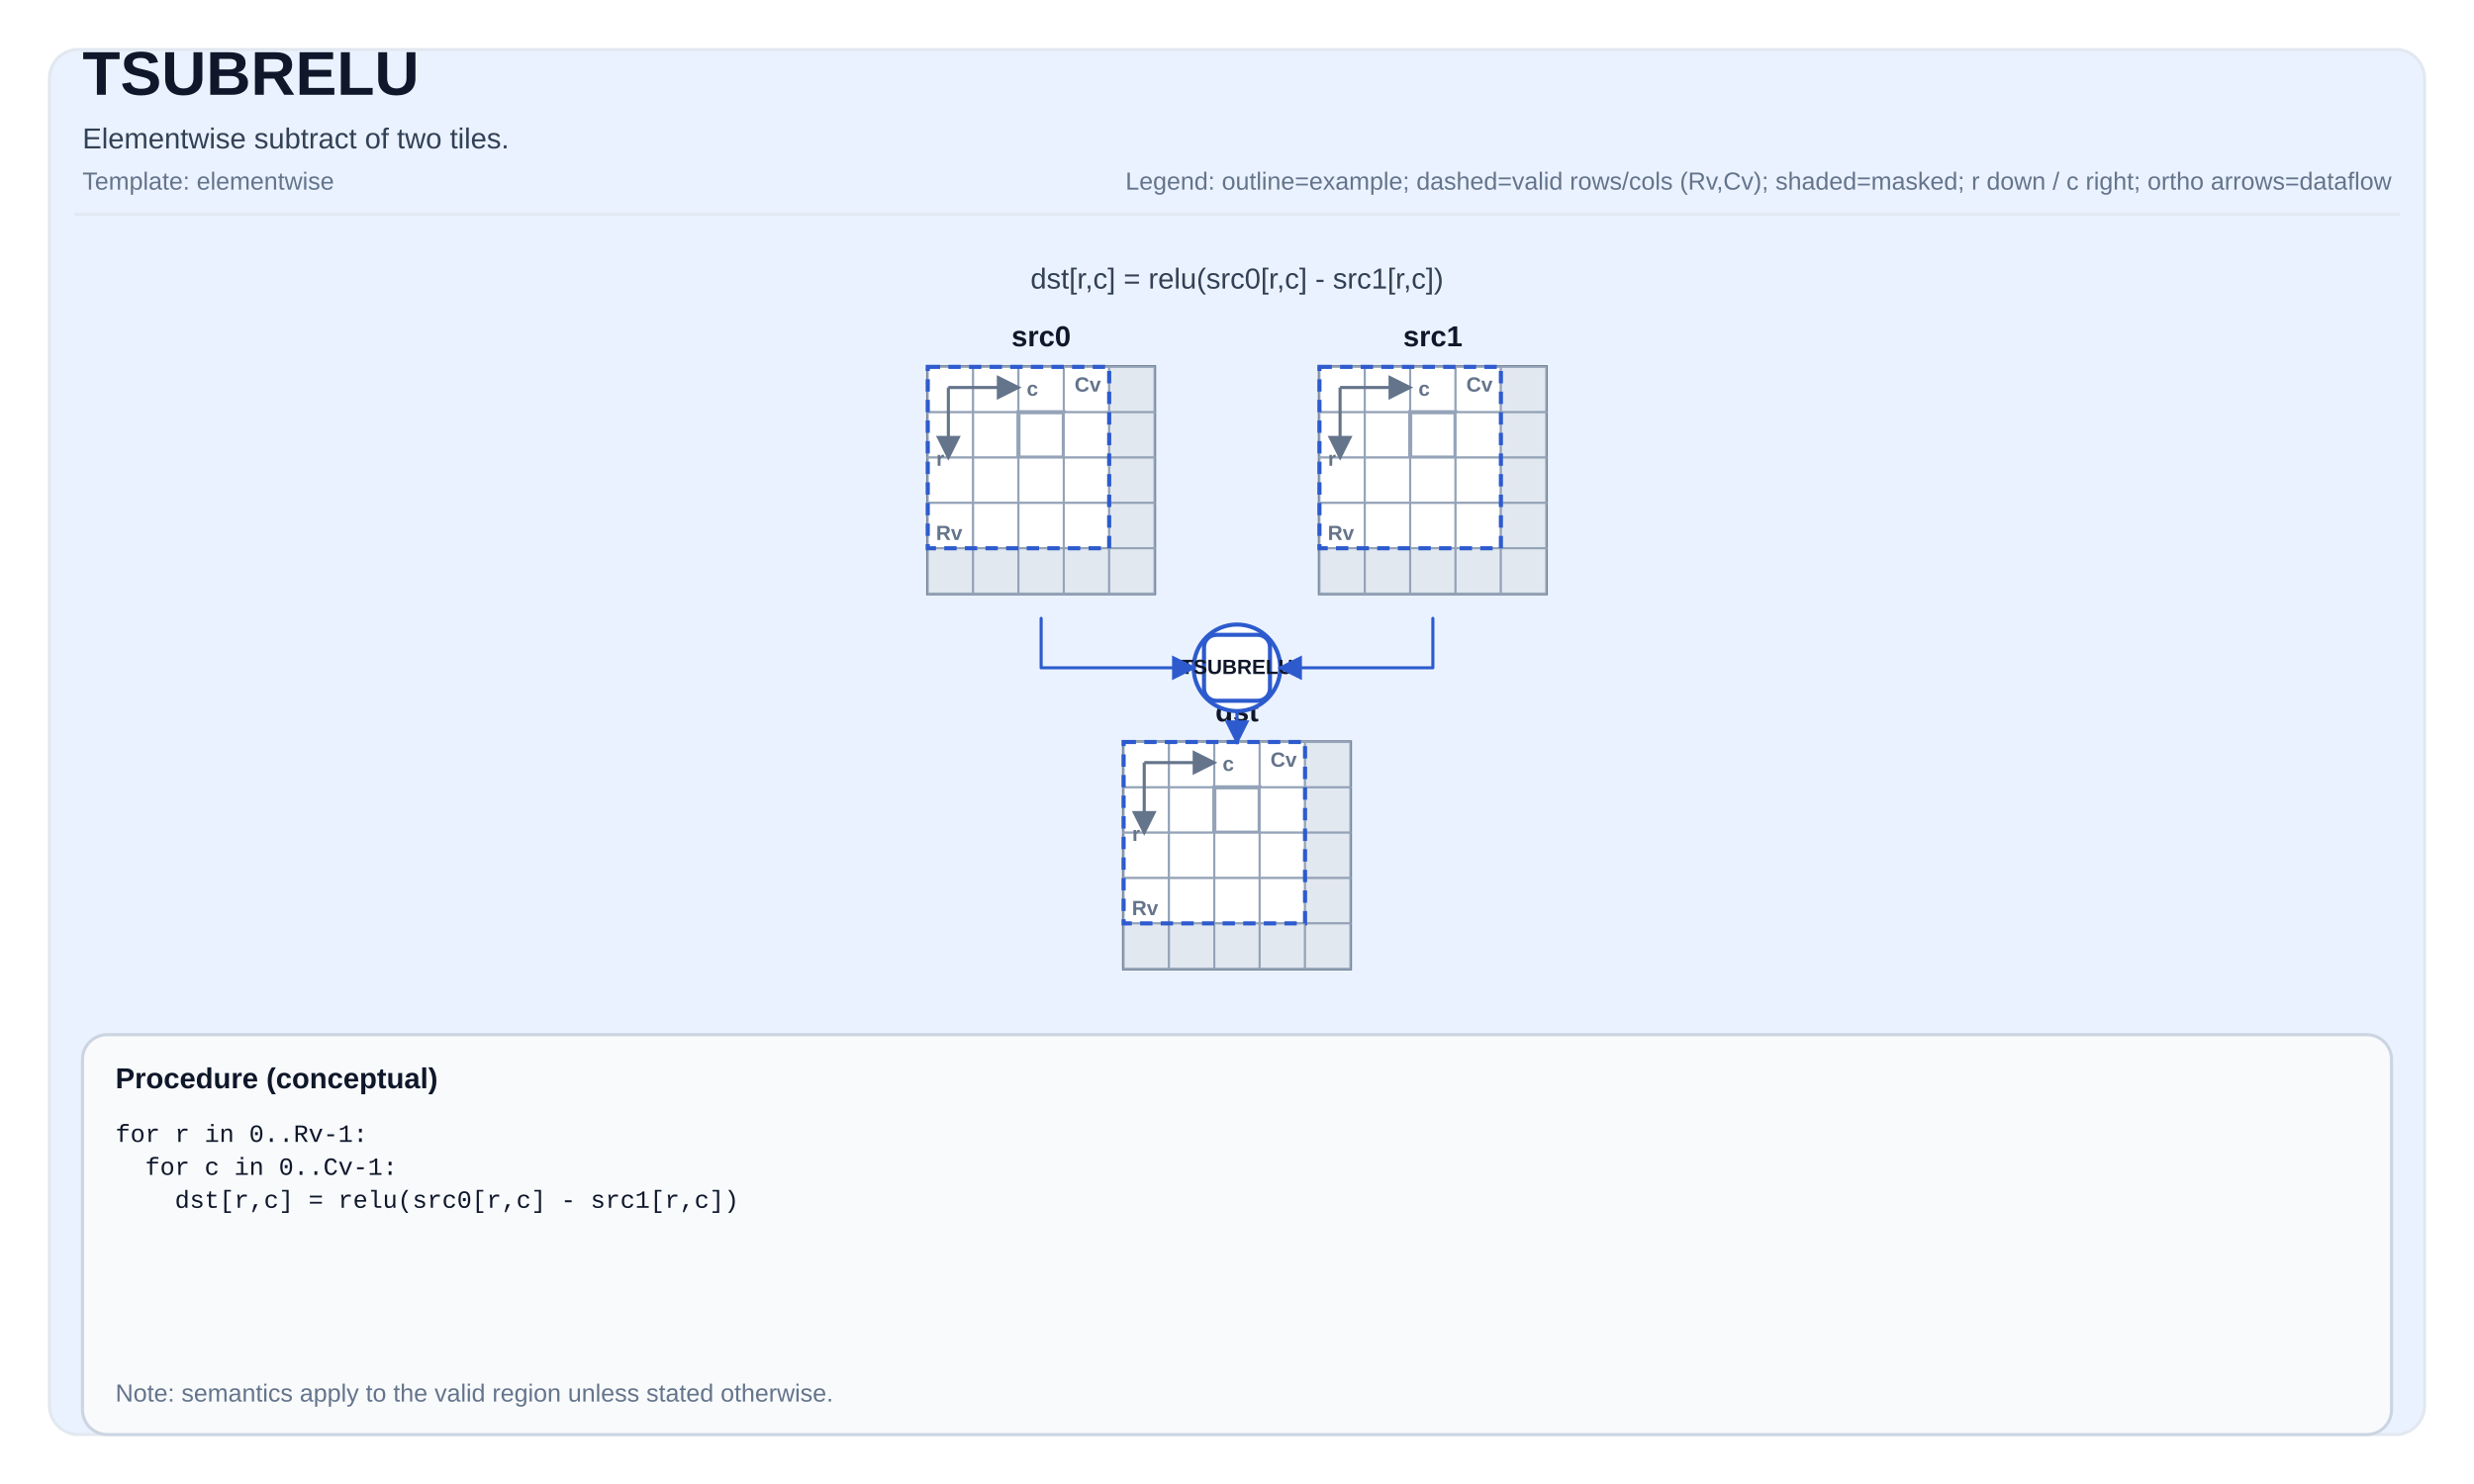
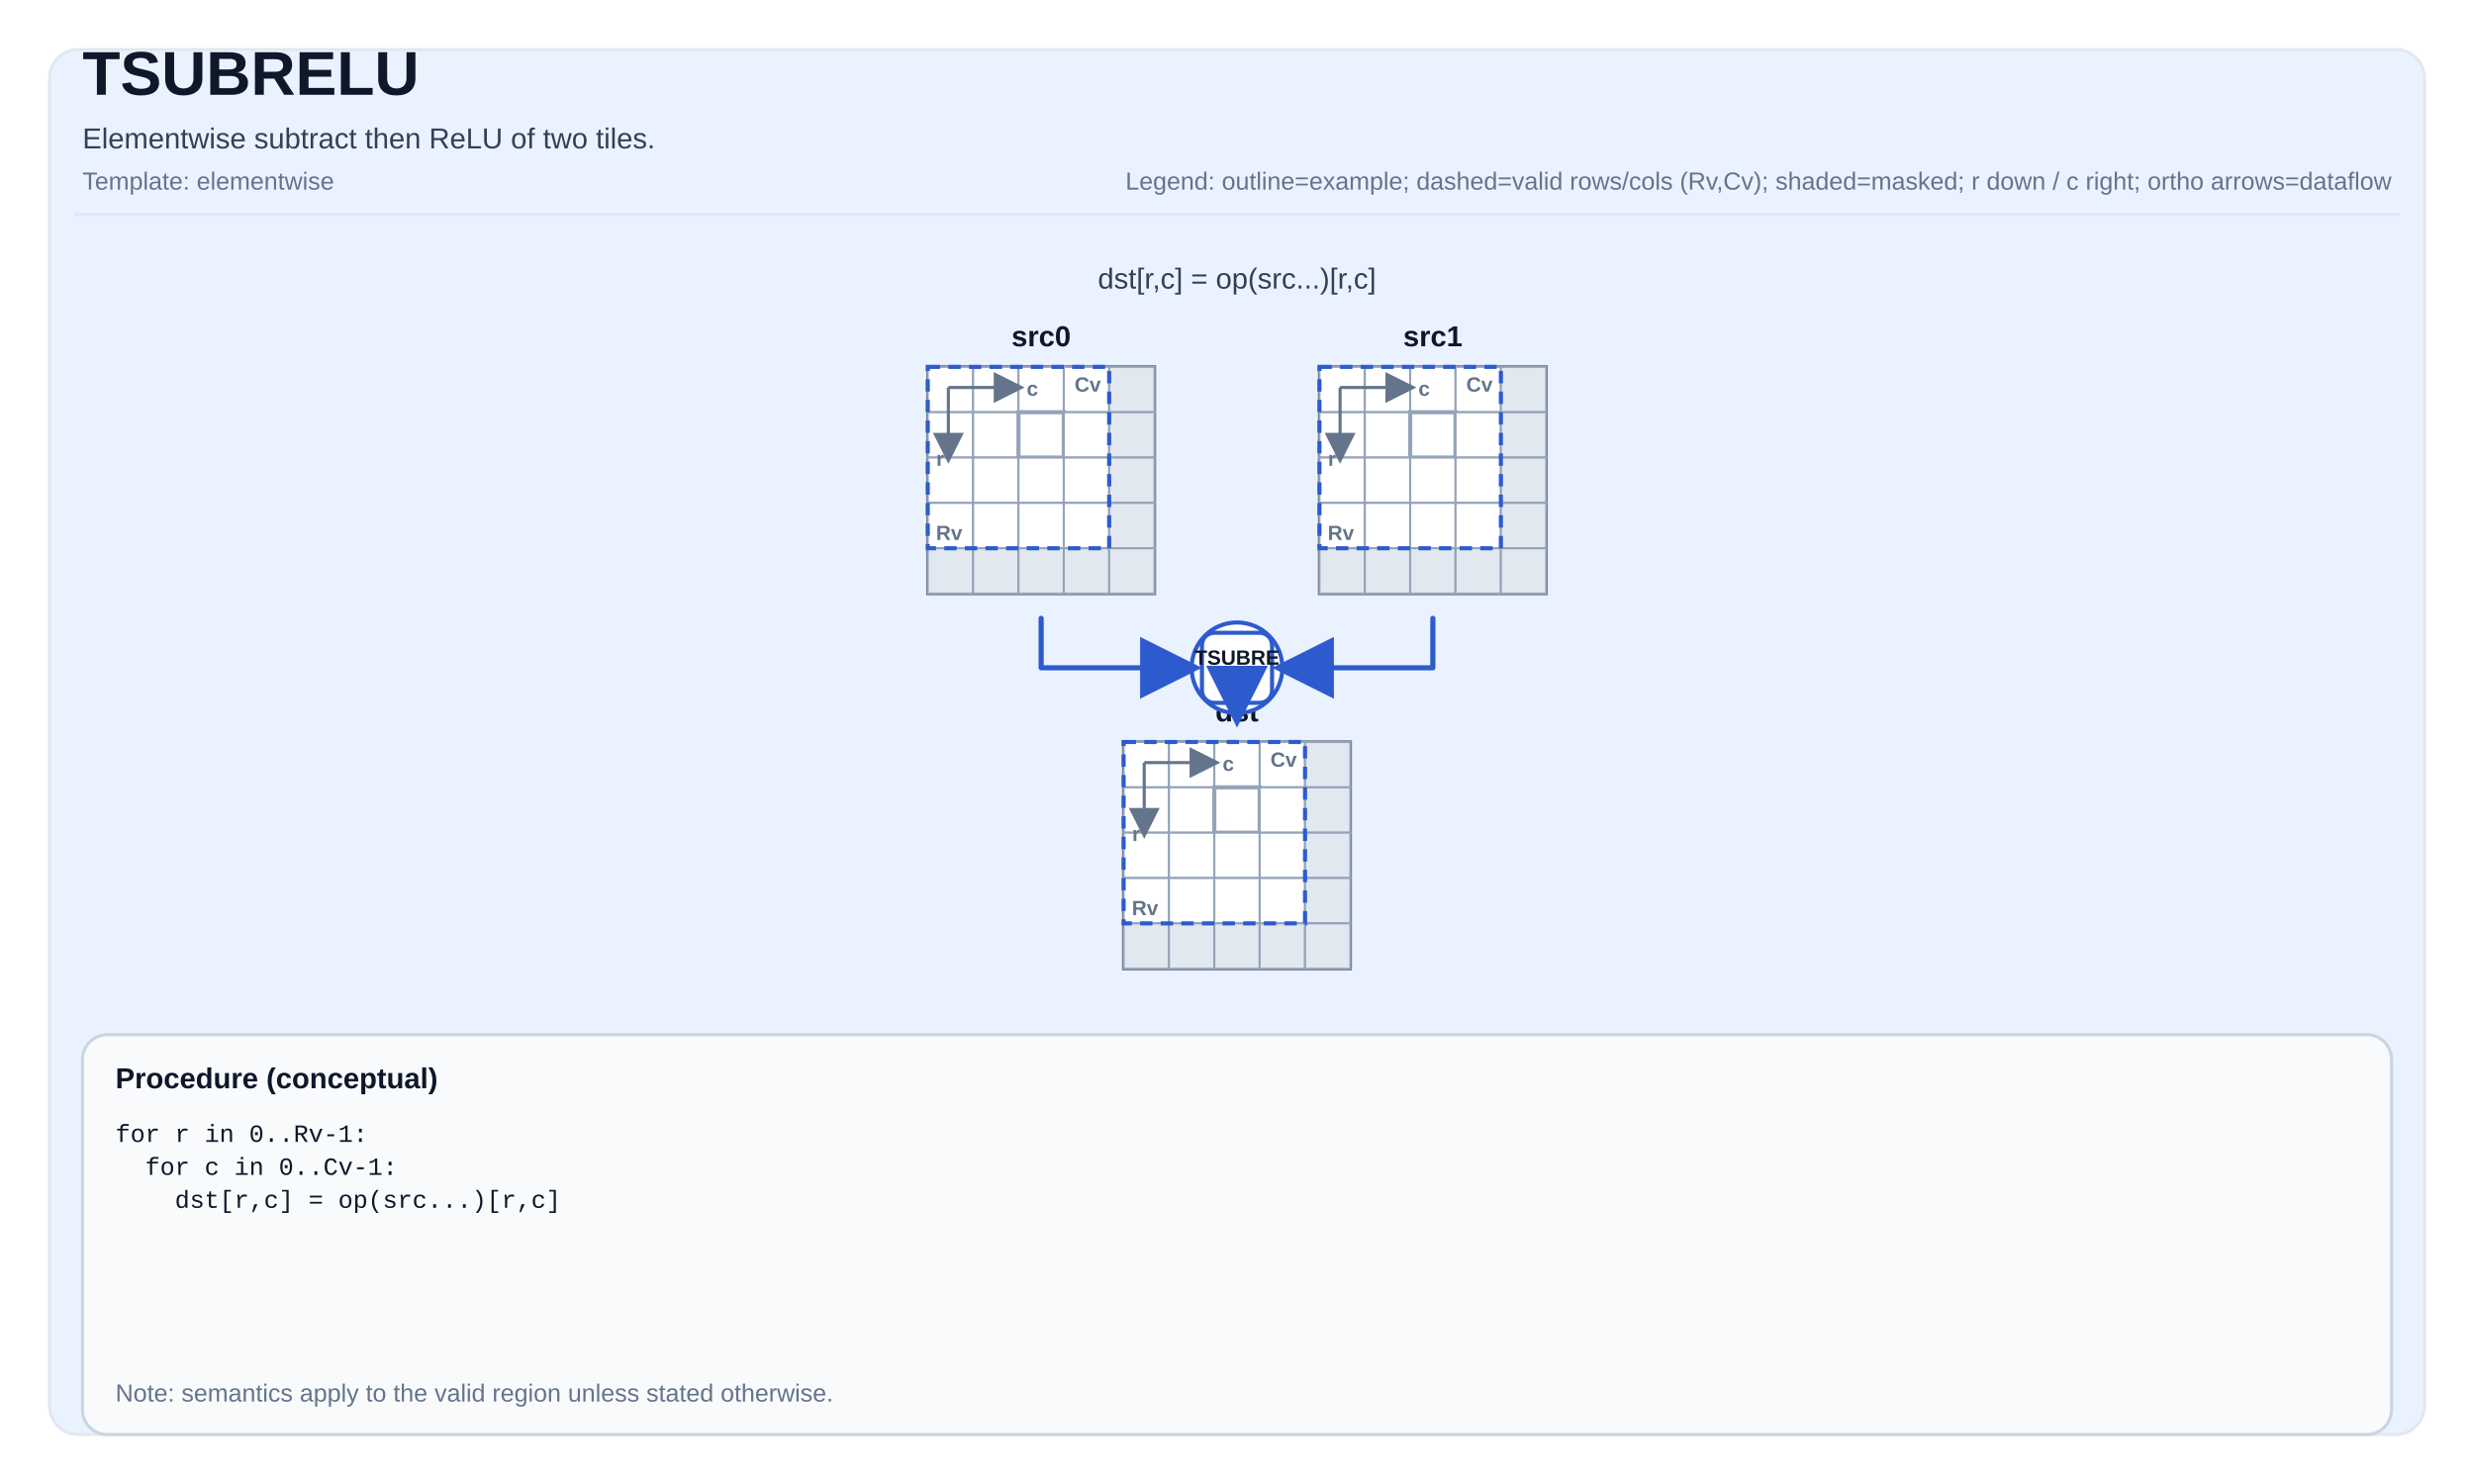
- <svg xmlns="http://www.w3.org/2000/svg" width="1200" height="720" viewBox="0 0 1200 720" role="img" aria-label="TSUB tile operation diagram">
+ <svg xmlns="http://www.w3.org/2000/svg" width="1200" height="720" viewBox="0 0 1200 720" role="img" aria-label="TSUBRELU tile operation diagram">
  <defs>
-     <marker id="arrow" markerWidth="8" markerHeight="8" refX="7" refY="4" orient="auto">
-       <path d="M0,0 L0,8 L8,4 z" fill="#2D5BCE" />
+     <marker id="arrow" markerWidth="12" markerHeight="12" refX="10" refY="6" orient="auto">
+       <path d="M0,0 L0,12 L12,6 z" fill="#2D5BCE" />
    </marker>
-     <marker id="axisArrow" markerWidth="8" markerHeight="8" refX="7" refY="4" orient="auto">
-       <path d="M0,0 L0,8 L8,4 z" fill="#64748b" />
+     <marker id="axisArrow" markerWidth="10" markerHeight="10" refX="8" refY="5" orient="auto">
+       <path d="M0,0 L0,10 L10,5 z" fill="#64748b" />
    </marker>
  </defs>
  <style>
svg { font-family: Arial, Helvetica, sans-serif; }
.title { font-size: 30px; font-weight: 700; fill: #0f172a; }
.subtitle { font-size: 14px; fill: #334155; }
.meta { font-size: 12px; fill: #64748b; }
.frame { fill: white; }
.panel { fill: #EAF2FF; stroke: #e2e8f0; stroke-width: 1.5; rx: 14; }
.tileLabel { font-size: 14px; font-weight: 700; fill: #0f172a; }
.tileBorder { fill: none; stroke: #475569; stroke-width: 1.5; }
.cell { fill: #ffffff; stroke: #94a3b8; stroke-width: 1; }
.cellMasked { fill: #e2e8f0; }
.cellHL { stroke-width: 2; }
.cellText { font-family: ui-monospace, SFMono-Regular, Menlo, Monaco, Consolas, 'Liberation Mono', 'Courier New', monospace; font-size: 10px; fill: #0f172a; }
- .arrow { stroke-width: 1.5; fill: none; stroke-linejoin: round; stroke-linecap: round; }
+ .arrow { stroke-width: 2.5; fill: none; stroke-linejoin: round; stroke-linecap: round; }
.axisLine { stroke: #64748b; stroke-width: 1.5; fill: none; }
.axisText { font-size: 10px; fill: #64748b; font-weight: 700; }
.opCircle { fill: #ffffff; stroke-width: 2; }
.opRect { fill: #ffffff; stroke-width: 2; }
.opText { font-size: 10px; font-weight: 800; fill: #0f172a; }
.procBox { fill: #f8fafc; stroke: #cbd5e1; stroke-width: 1.5; rx: 12; }
.procTitle { font-size: 14px; font-weight: 700; fill: #0f172a; }
.procText { font-family: ui-monospace, SFMono-Regular, Menlo, Monaco, Consolas, 'Liberation Mono', 'Courier New', monospace; font-size: 12px; fill: #0f172a; }
.smallLabel { font-size: 12px; fill: #334155; }
.scalarBox { fill: #ffffff; stroke: #cbd5e1; stroke-width: 1.5; }
.scalarValue { font-size: 16px; font-weight: 700; }
.validBox { fill: none; stroke-width: 2; stroke-dasharray: 6 4; }
</style>
  <rect x="0" y="0" width="1200" height="720" class="frame" />
  <rect x="24" y="24" width="1152" height="672" class="panel" />
  <text x="40" y="46" class="title">TSUBRELU</text>
-   <text x="40" y="72" class="subtitle">Elementwise subtract of two tiles.</text>
+   <text x="40" y="72" class="subtitle">Elementwise subtract then ReLU of two tiles.</text>
  <text x="40" y="92" class="meta">Template: elementwise</text>
  <text x="1160" y="92" class="meta" text-anchor="end">Legend: outline=example; dashed=valid rows/cols (Rv,Cv); shaded=masked; r down / c right; ortho arrows=dataflow</text>
  <line x1="36" y1="104" x2="1164" y2="104" stroke="#e2e8f0" stroke-width="1.5" />
-   <text x="600" y="140" class="subtitle" text-anchor="middle" fill="#2D5BCE">dst[r,c] = relu(src0[r,c] - src1[r,c])</text>
+   <text x="600" y="140" class="subtitle" text-anchor="middle" fill="#2D5BCE">dst[r,c] = op(src...)[r,c]</text>
  <text x="505" y="168" class="tileLabel" text-anchor="middle">src0</text>
  <rect x="450" y="178" width="110" height="110" class="tileBorder" />
  <rect x="450" y="178" width="22" height="22" class="cell" />
  <rect x="472" y="178" width="22" height="22" class="cell" />
  <rect x="494" y="178" width="22" height="22" class="cell" />
  <rect x="516" y="178" width="22" height="22" class="cell" />
  <rect x="538" y="178" width="22" height="22" class="cell cellMasked" />
  <rect x="450" y="200" width="22" height="22" class="cell" />
  <rect x="472" y="200" width="22" height="22" class="cell" />
  <rect x="494" y="200" width="22" height="22" class="cell cellHL" stroke="#2D5BCE" />
  <rect x="516" y="200" width="22" height="22" class="cell" />
  <rect x="538" y="200" width="22" height="22" class="cell cellMasked" />
  <rect x="450" y="222" width="22" height="22" class="cell" />
  <rect x="472" y="222" width="22" height="22" class="cell" />
  <rect x="494" y="222" width="22" height="22" class="cell" />
  <rect x="516" y="222" width="22" height="22" class="cell" />
  <rect x="538" y="222" width="22" height="22" class="cell cellMasked" />
  <rect x="450" y="244" width="22" height="22" class="cell" />
  <rect x="472" y="244" width="22" height="22" class="cell" />
  <rect x="494" y="244" width="22" height="22" class="cell" />
  <rect x="516" y="244" width="22" height="22" class="cell" />
  <rect x="538" y="244" width="22" height="22" class="cell cellMasked" />
  <rect x="450" y="266" width="22" height="22" class="cell cellMasked" />
  <rect x="472" y="266" width="22" height="22" class="cell cellMasked" />
  <rect x="494" y="266" width="22" height="22" class="cell cellMasked" />
  <rect x="516" y="266" width="22" height="22" class="cell cellMasked" />
  <rect x="538" y="266" width="22" height="22" class="cell cellMasked" />
  <rect x="450" y="178" width="88" height="88" class="validBox" stroke="#2D5BCE" />
  <text x="454" y="262" class="axisText">Rv</text>
  <text x="534" y="190" class="axisText" text-anchor="end">Cv</text>
  <path d="M 460 188 L 494 188" class="axisLine" marker-end="url(#axisArrow)" />
  <path d="M 460 188 L 460 222" class="axisLine" marker-end="url(#axisArrow)" />
  <text x="498" y="192" class="axisText">c</text>
  <text x="458" y="226" class="axisText" text-anchor="end">r</text>
  <text x="695" y="168" class="tileLabel" text-anchor="middle">src1</text>
  <rect x="640" y="178" width="110" height="110" class="tileBorder" />
  <rect x="640" y="178" width="22" height="22" class="cell" />
  <rect x="662" y="178" width="22" height="22" class="cell" />
  <rect x="684" y="178" width="22" height="22" class="cell" />
  <rect x="706" y="178" width="22" height="22" class="cell" />
  <rect x="728" y="178" width="22" height="22" class="cell cellMasked" />
  <rect x="640" y="200" width="22" height="22" class="cell" />
  <rect x="662" y="200" width="22" height="22" class="cell" />
  <rect x="684" y="200" width="22" height="22" class="cell cellHL" stroke="#2D5BCE" />
  <rect x="706" y="200" width="22" height="22" class="cell" />
  <rect x="728" y="200" width="22" height="22" class="cell cellMasked" />
  <rect x="640" y="222" width="22" height="22" class="cell" />
  <rect x="662" y="222" width="22" height="22" class="cell" />
  <rect x="684" y="222" width="22" height="22" class="cell" />
  <rect x="706" y="222" width="22" height="22" class="cell" />
  <rect x="728" y="222" width="22" height="22" class="cell cellMasked" />
  <rect x="640" y="244" width="22" height="22" class="cell" />
  <rect x="662" y="244" width="22" height="22" class="cell" />
  <rect x="684" y="244" width="22" height="22" class="cell" />
  <rect x="706" y="244" width="22" height="22" class="cell" />
  <rect x="728" y="244" width="22" height="22" class="cell cellMasked" />
  <rect x="640" y="266" width="22" height="22" class="cell cellMasked" />
  <rect x="662" y="266" width="22" height="22" class="cell cellMasked" />
  <rect x="684" y="266" width="22" height="22" class="cell cellMasked" />
  <rect x="706" y="266" width="22" height="22" class="cell cellMasked" />
  <rect x="728" y="266" width="22" height="22" class="cell cellMasked" />
  <rect x="640" y="178" width="88" height="88" class="validBox" stroke="#2D5BCE" />
  <text x="644" y="262" class="axisText">Rv</text>
  <text x="724" y="190" class="axisText" text-anchor="end">Cv</text>
  <path d="M 650 188 L 684 188" class="axisLine" marker-end="url(#axisArrow)" />
  <path d="M 650 188 L 650 222" class="axisLine" marker-end="url(#axisArrow)" />
  <text x="688" y="192" class="axisText">c</text>
  <text x="648" y="226" class="axisText" text-anchor="end">r</text>
  <text x="600" y="350" class="tileLabel" text-anchor="middle">dst</text>
  <rect x="545" y="360" width="110" height="110" class="tileBorder" />
  <rect x="545" y="360" width="22" height="22" class="cell" />
  <rect x="567" y="360" width="22" height="22" class="cell" />
  <rect x="589" y="360" width="22" height="22" class="cell" />
  <rect x="611" y="360" width="22" height="22" class="cell" />
  <rect x="633" y="360" width="22" height="22" class="cell cellMasked" />
  <rect x="545" y="382" width="22" height="22" class="cell" />
  <rect x="567" y="382" width="22" height="22" class="cell" />
  <rect x="589" y="382" width="22" height="22" class="cell cellHL" stroke="#2D5BCE" />
  <rect x="611" y="382" width="22" height="22" class="cell" />
  <rect x="633" y="382" width="22" height="22" class="cell cellMasked" />
  <rect x="545" y="404" width="22" height="22" class="cell" />
  <rect x="567" y="404" width="22" height="22" class="cell" />
  <rect x="589" y="404" width="22" height="22" class="cell" />
  <rect x="611" y="404" width="22" height="22" class="cell" />
  <rect x="633" y="404" width="22" height="22" class="cell cellMasked" />
  <rect x="545" y="426" width="22" height="22" class="cell" />
  <rect x="567" y="426" width="22" height="22" class="cell" />
  <rect x="589" y="426" width="22" height="22" class="cell" />
  <rect x="611" y="426" width="22" height="22" class="cell" />
  <rect x="633" y="426" width="22" height="22" class="cell cellMasked" />
  <rect x="545" y="448" width="22" height="22" class="cell cellMasked" />
  <rect x="567" y="448" width="22" height="22" class="cell cellMasked" />
  <rect x="589" y="448" width="22" height="22" class="cell cellMasked" />
  <rect x="611" y="448" width="22" height="22" class="cell cellMasked" />
  <rect x="633" y="448" width="22" height="22" class="cell cellMasked" />
  <rect x="545" y="360" width="88" height="88" class="validBox" stroke="#2D5BCE" />
  <text x="549" y="444" class="axisText">Rv</text>
  <text x="629" y="372" class="axisText" text-anchor="end">Cv</text>
  <path d="M 555 370 L 589 370" class="axisLine" marker-end="url(#axisArrow)" />
  <path d="M 555 370 L 555 404" class="axisLine" marker-end="url(#axisArrow)" />
  <text x="593" y="374" class="axisText">c</text>
  <text x="553" y="408" class="axisText" text-anchor="end">r</text>
-   <circle cx="600" cy="324" r="21" class="opCircle" stroke="#2D5BCE" />
-   <rect x="584" y="308" width="32" height="32" rx="6" class="opRect" stroke="#2D5BCE" />
-   <text x="600" y="327.0" class="opText" font-size="10px" text-anchor="middle">TSUBRELU</text>
-   <path d="M 505 300 L 505 324 L 579 324" class="arrow" stroke="#2D5BCE" marker-end="url(#arrow)" />
-   <path d="M 695 300 L 695 324 L 621 324" class="arrow" stroke="#2D5BCE" marker-end="url(#arrow)" />
-   <path d="M 600 345 L 600 360" class="arrow" stroke="#2D5BCE" marker-end="url(#arrow)" />
+   <circle cx="600" cy="324" r="22" class="opCircle" stroke="#2D5BCE" />
+   <rect x="583" y="307" width="34" height="34" rx="6" class="opRect" stroke="#2D5BCE" />
+   <text x="600" y="322.5" class="opText" font-size="8px" text-anchor="middle">TSUBRE</text>
+   <text x="600" y="331.5" class="opText" font-size="8px" text-anchor="middle">LU</text>
+   <path d="M 505 300 L 505 324 L 578 324 L 578 324" class="arrow" stroke="#2D5BCE" marker-end="url(#arrow)" />
+   <path d="M 695 300 L 695 324 L 622 324 L 622 324" class="arrow" stroke="#2D5BCE" marker-end="url(#arrow)" />
+   <path d="M 600 346 L 600 347 L 600 347 L 600 348" class="arrow" stroke="#2D5BCE" marker-end="url(#arrow)" />
  <rect x="40" y="502" width="1120" height="194" class="procBox" />
  <text x="56" y="528" class="procTitle">Procedure (conceptual)</text>
  <text x="56" y="554" class="procText" xml:space="preserve">
    <tspan x="56" dy="0">for r in 0..Rv-1:</tspan>
    <tspan x="56" dy="16">  for c in 0..Cv-1:</tspan>
-     <tspan x="56" dy="16">    dst[r,c] = relu(src0[r,c] - src1[r,c])</tspan>
+     <tspan x="56" dy="16">    dst[r,c] = op(src...)[r,c]</tspan>
  </text>
  <text x="56" y="680" class="meta">Note: semantics apply to the valid region unless stated otherwise.</text>
</svg>
